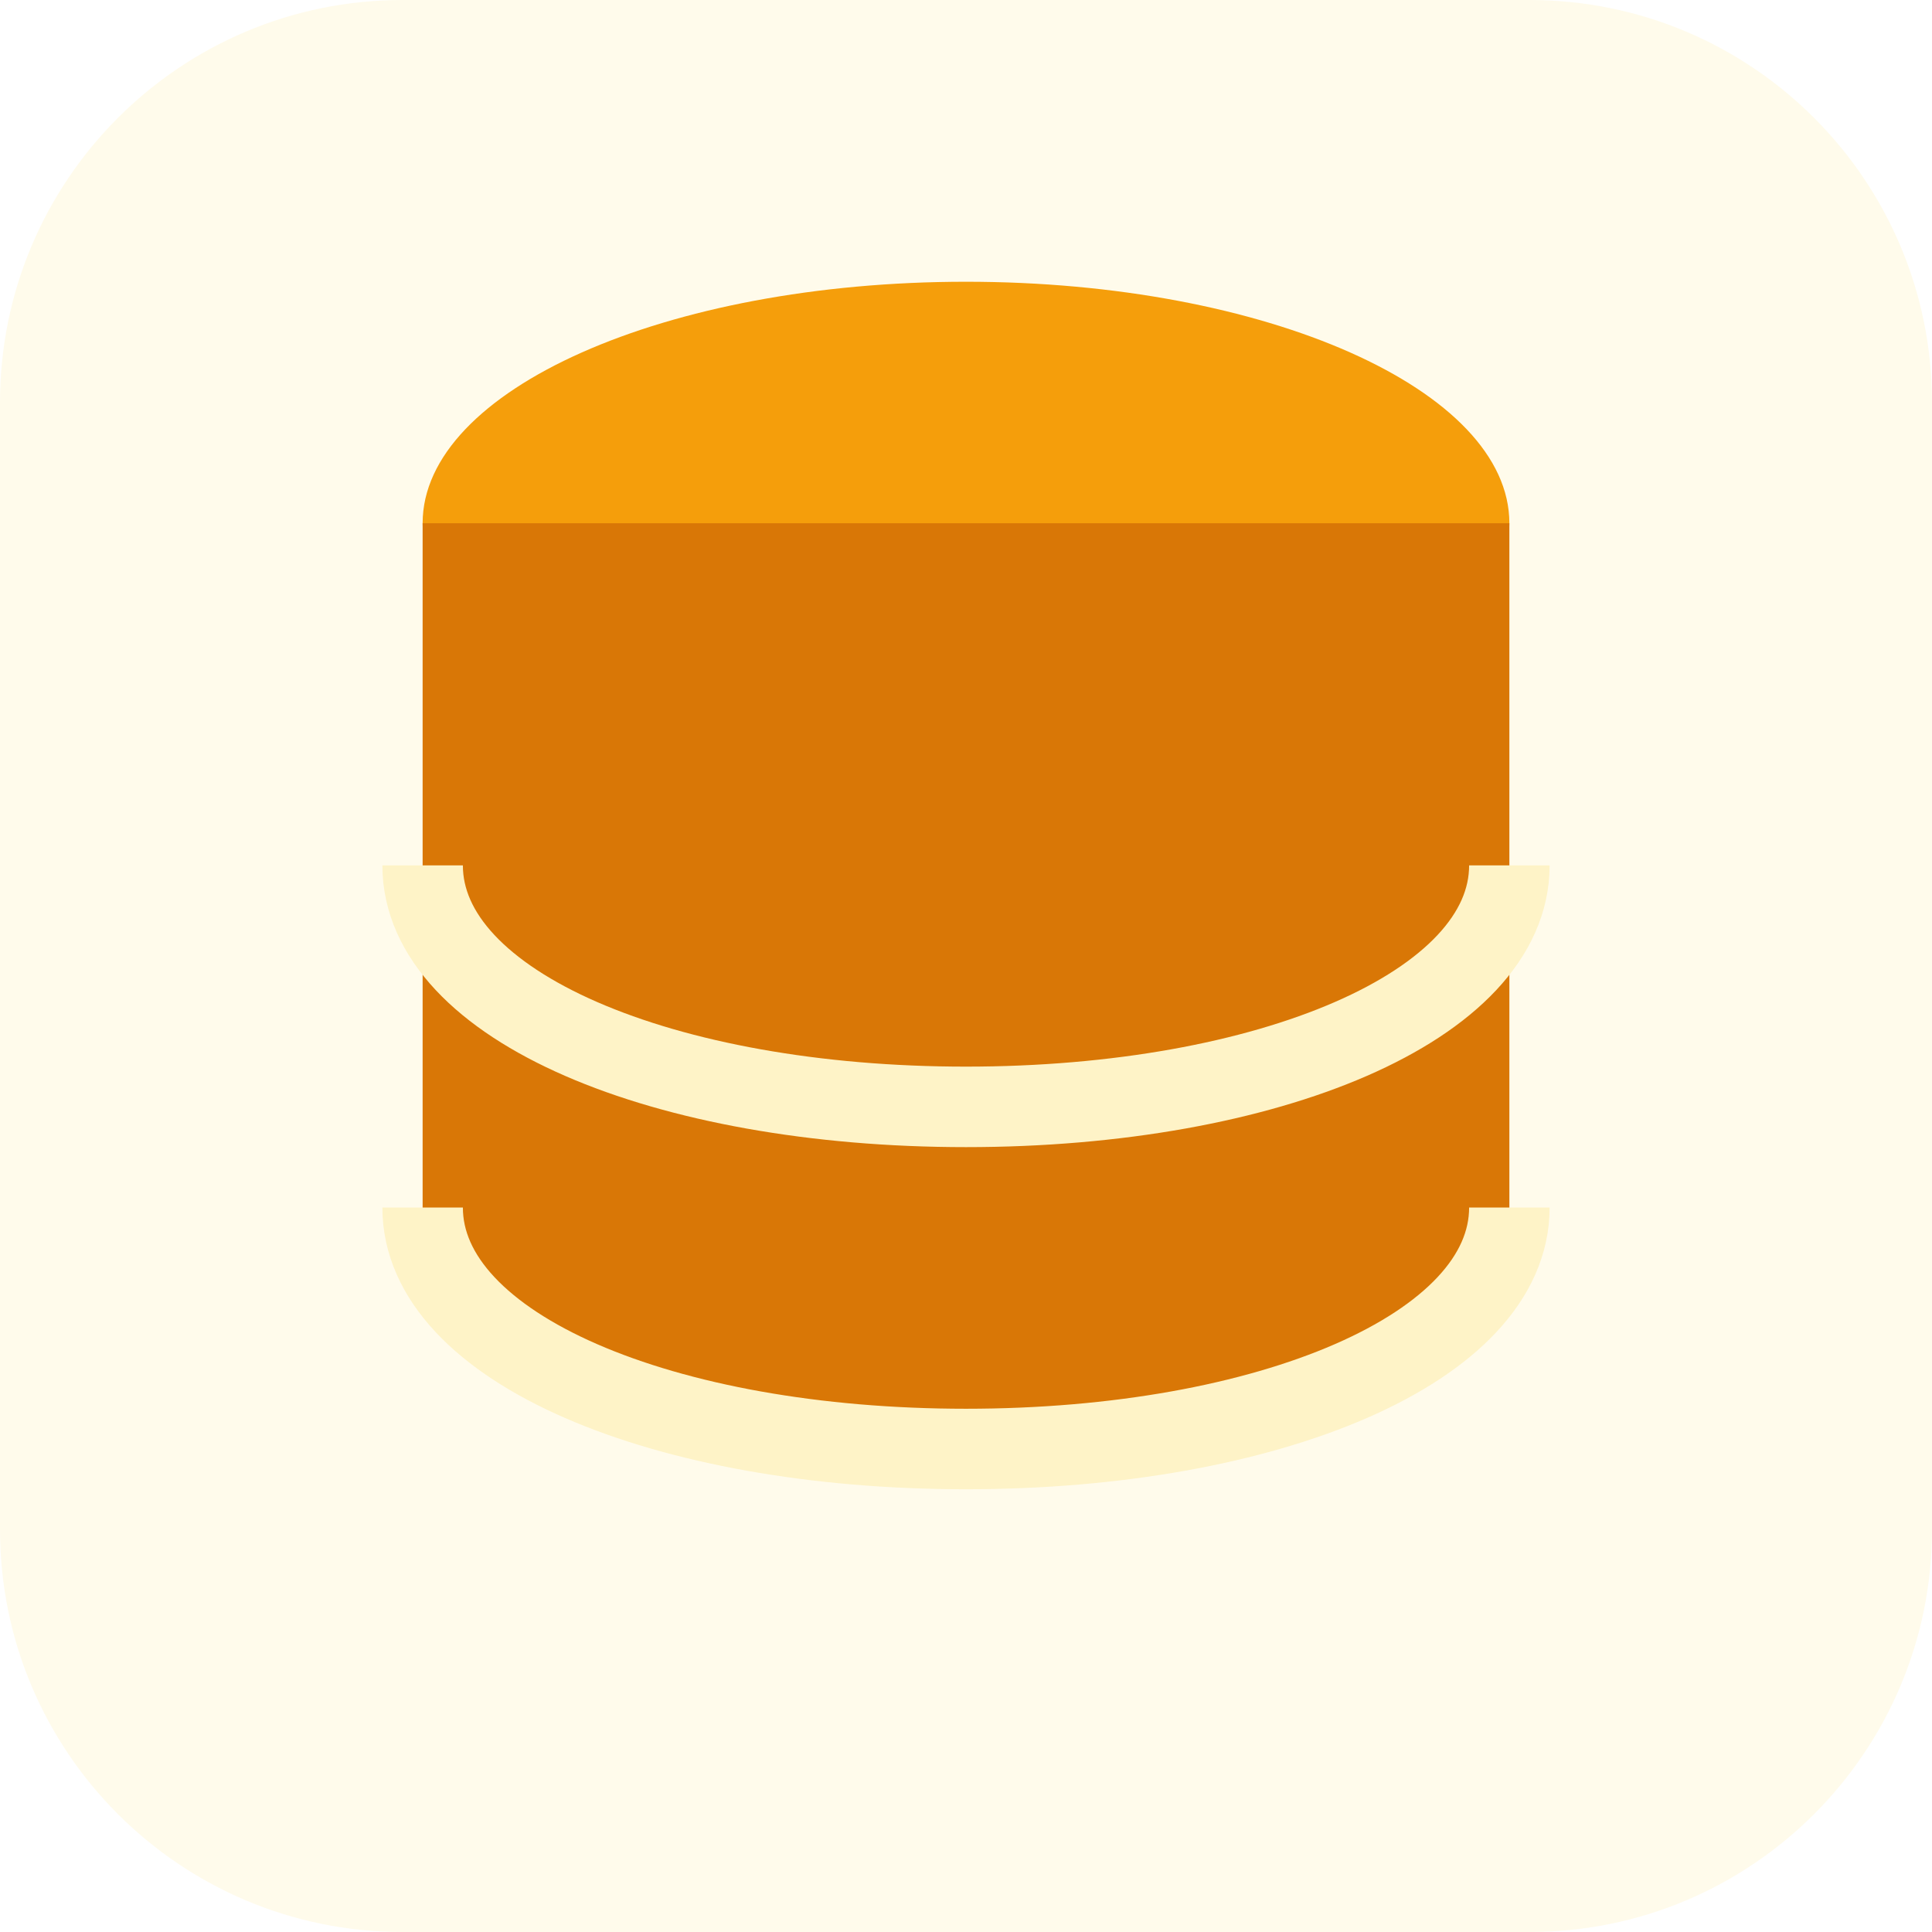
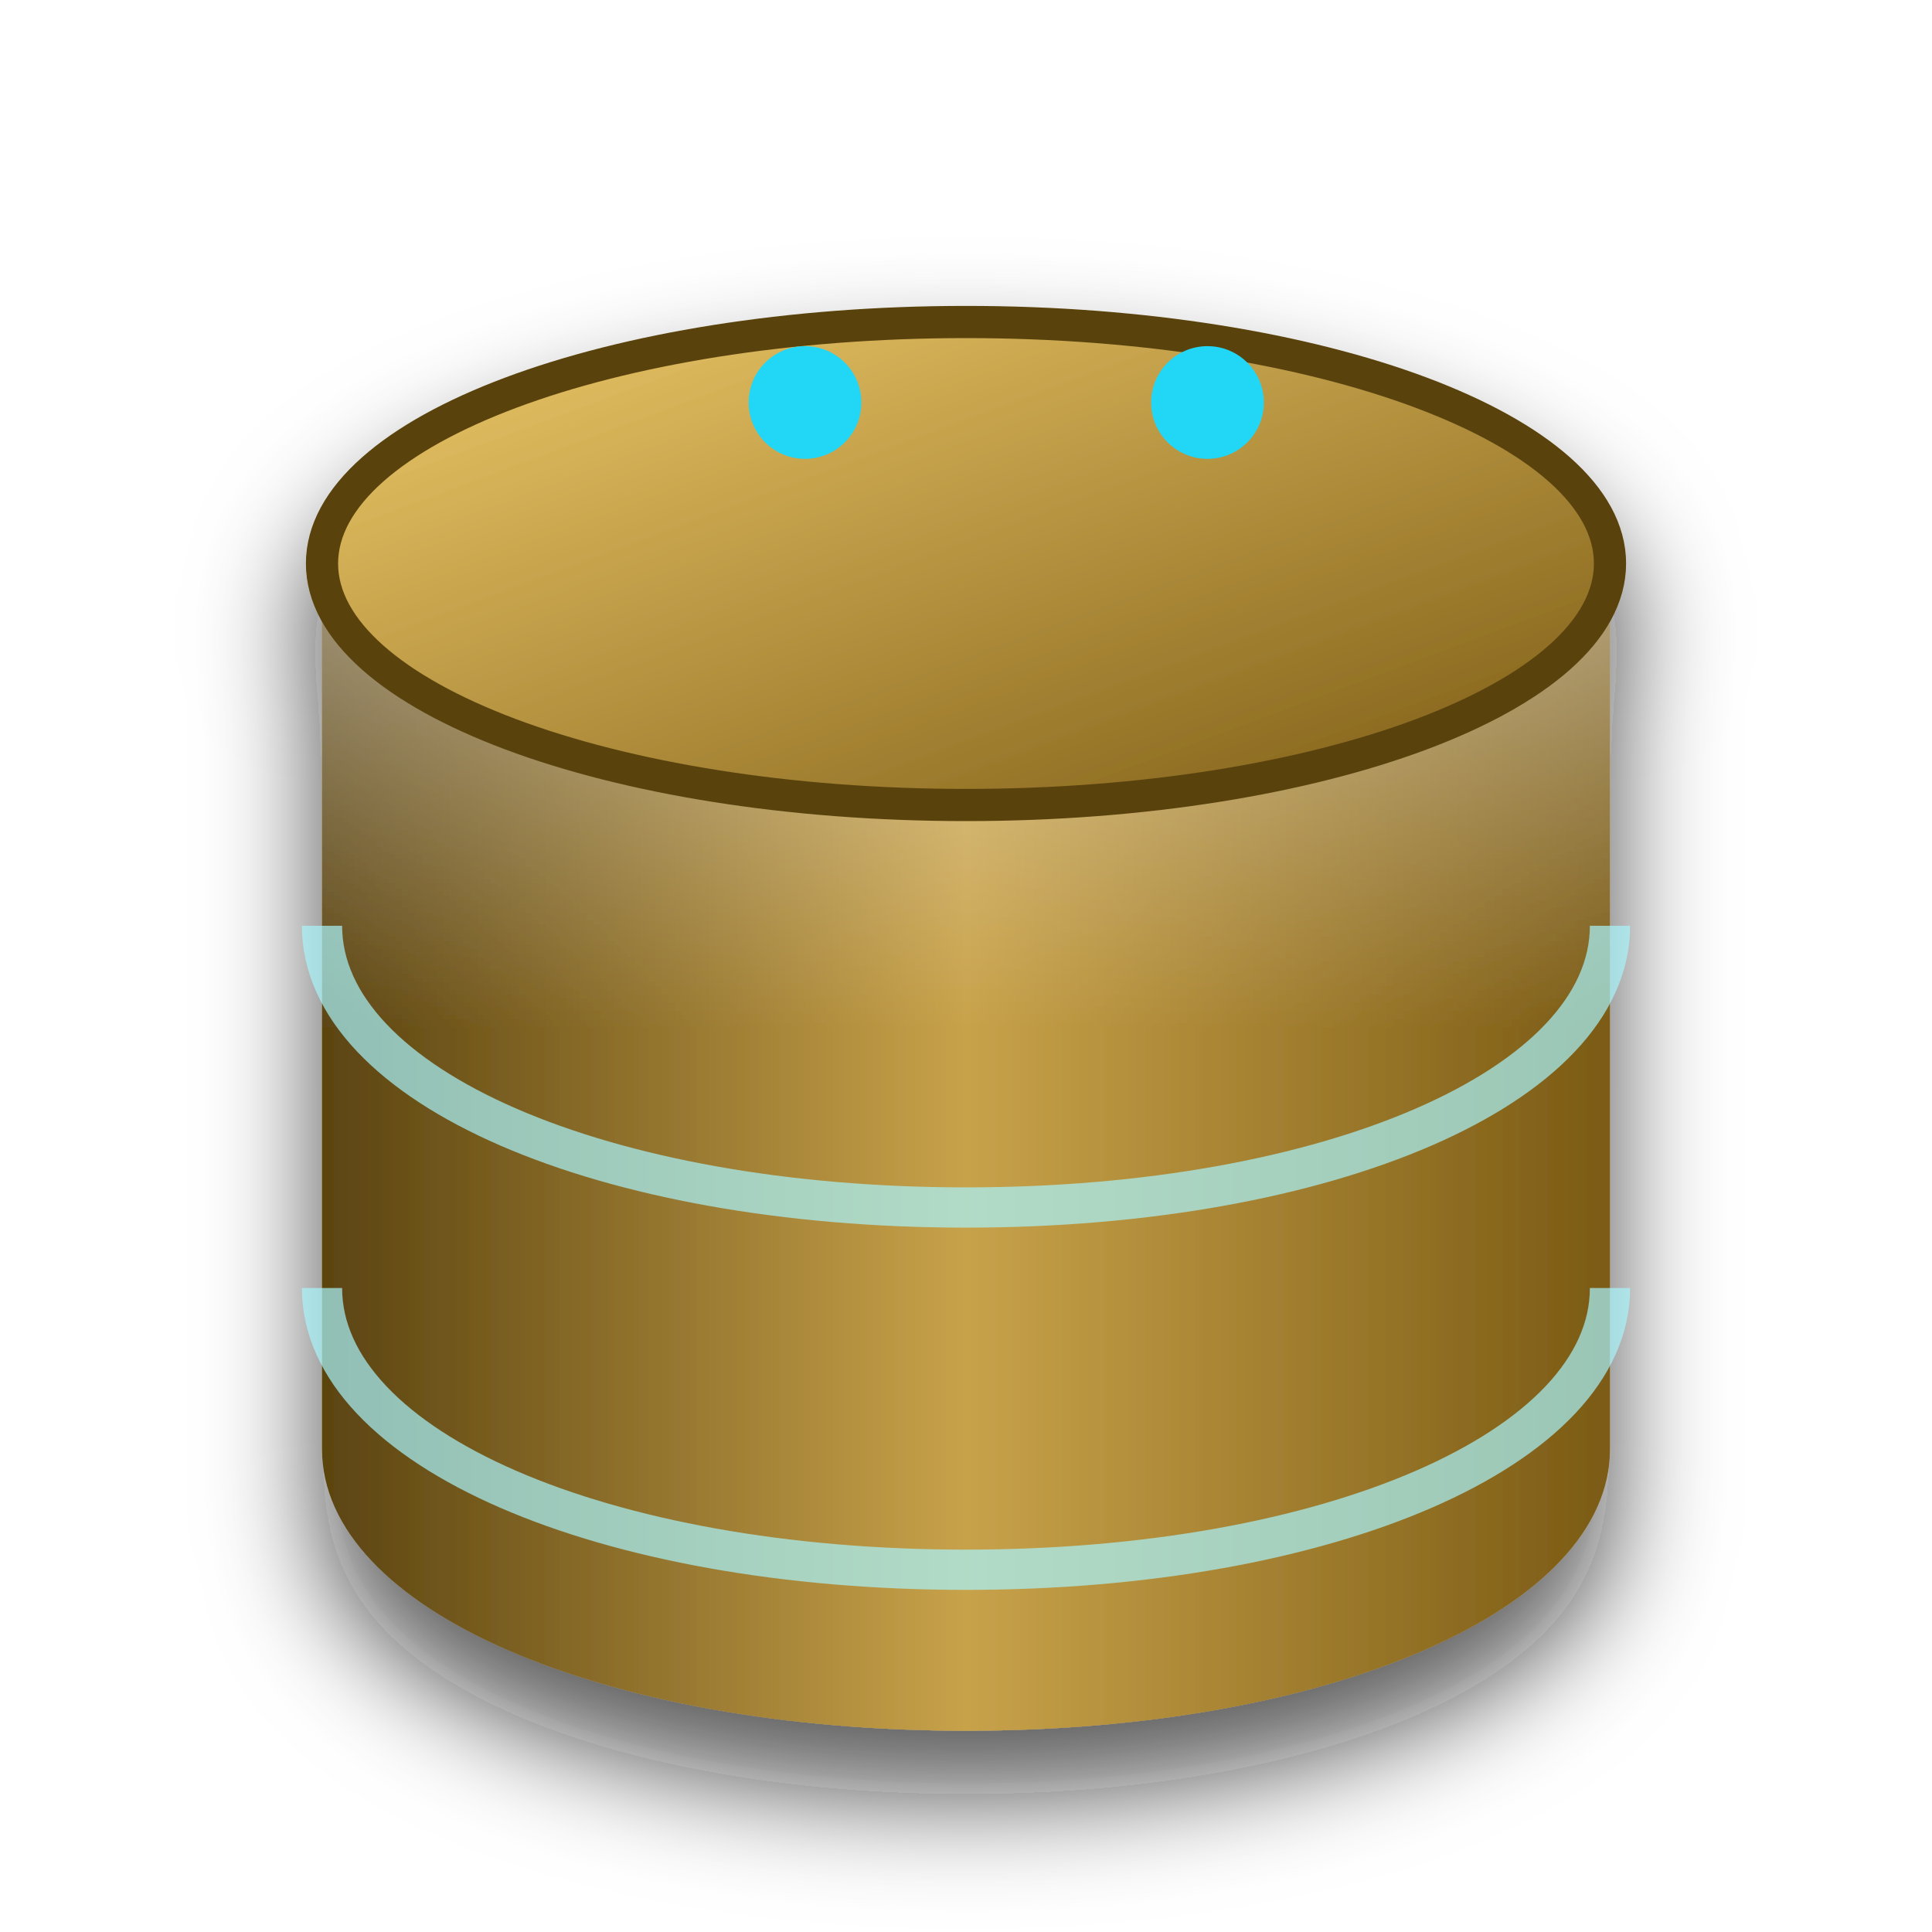
- <svg xmlns="http://www.w3.org/2000/svg" width="96" height="96" aria-labelledby="title desc" role="img" viewBox="0 0 96 96">
-   <rect width="96" height="96" fill="#fffbeb" rx="20" />
-   <ellipse cx="48" cy="26" fill="#f59e0b" rx="27" ry="12" />
-   <path fill="#d97706" d="M21 26v34c0 7 12 12 27 12s27-5 27-12V26" />
-   <path fill="none" stroke="#fef3c7" stroke-width="4" d="M21 43c0 7 12 12 27 12s27-5 27-12M21 60c0 7 12 12 27 12s27-5 27-12" />
+ <svg xmlns="http://www.w3.org/2000/svg" viewBox="0 0 48 48" width="48" height="48" role="img" aria-labelledby="t d">
+   <defs>
+     <linearGradient id="dbi-body" x1="0" y1="0" x2="1" y2="0">
+       <stop offset="0" stop-color="#5A4310" />
+       <stop offset="0.5" stop-color="#C8A24A" />
+       <stop offset="1" stop-color="#7A5A14" />
+     </linearGradient>
+     <linearGradient id="dbi-top" x1="0" y1="0" x2="1" y2="1">
+       <stop offset="0" stop-color="#F0CB6B" />
+       <stop offset="1" stop-color="#7A5A14" />
+     </linearGradient>
+     <linearGradient id="dbi-hi" x1="0" y1="0" x2="0" y2="1">
+       <stop offset="0" stop-color="#ffffff" stop-opacity="0.45" />
+       <stop offset="0.4" stop-color="#ffffff" stop-opacity="0" />
+     </linearGradient>
+     <filter id="dbi-sh" x="-20%" y="-20%" width="140%" height="140%">
+       <feDropShadow dx="0" dy="1.6" stdDeviation="1.4" flood-color="#0B0F18" flood-opacity="0.7" />
+     </filter>
+   </defs>
+   <g filter="url(#dbi-sh)">
+     <path d="M8 14 V36 c0 4 7 7 16 7 s16 -3 16 -7 V14" fill="url(#dbi-body)" />
+     <path d="M8 14 V36 c0 4 7 7 16 7 s16 -3 16 -7 V14" fill="url(#dbi-hi)" />
+     <ellipse cx="24" cy="14" rx="16" ry="6" fill="url(#dbi-top)" />
+     <ellipse cx="24" cy="14" rx="16" ry="6" fill="none" stroke="#5A4310" stroke-width="0.8" />
+   </g>
+   <path d="M8 23 c0 4 7 7 16 7 s16 -3 16 -7" fill="none" stroke="#A8F4FB" stroke-width="1" opacity="0.7" />
+   <path d="M8 32 c0 4 7 7 16 7 s16 -3 16 -7" fill="none" stroke="#A8F4FB" stroke-width="1" opacity="0.7" />
+   <g>
+     <circle cx="20" cy="10" r="1.4" fill="#22D6F6">
+       <animate attributeName="cy" values="10;18;10" dur="2.8s" repeatCount="indefinite" />
+       <animate attributeName="opacity" values="0;1;0" dur="2.8s" repeatCount="indefinite" />
+     </circle>
+     <circle cx="30" cy="10" r="1.4" fill="#22D6F6">
+       <animate attributeName="cy" values="10;18;10" dur="2.8s" begin="0.9s" repeatCount="indefinite" />
+       <animate attributeName="opacity" values="0;1;0" dur="2.8s" begin="0.9s" repeatCount="indefinite" />
+     </circle>
+   </g>
</svg>
